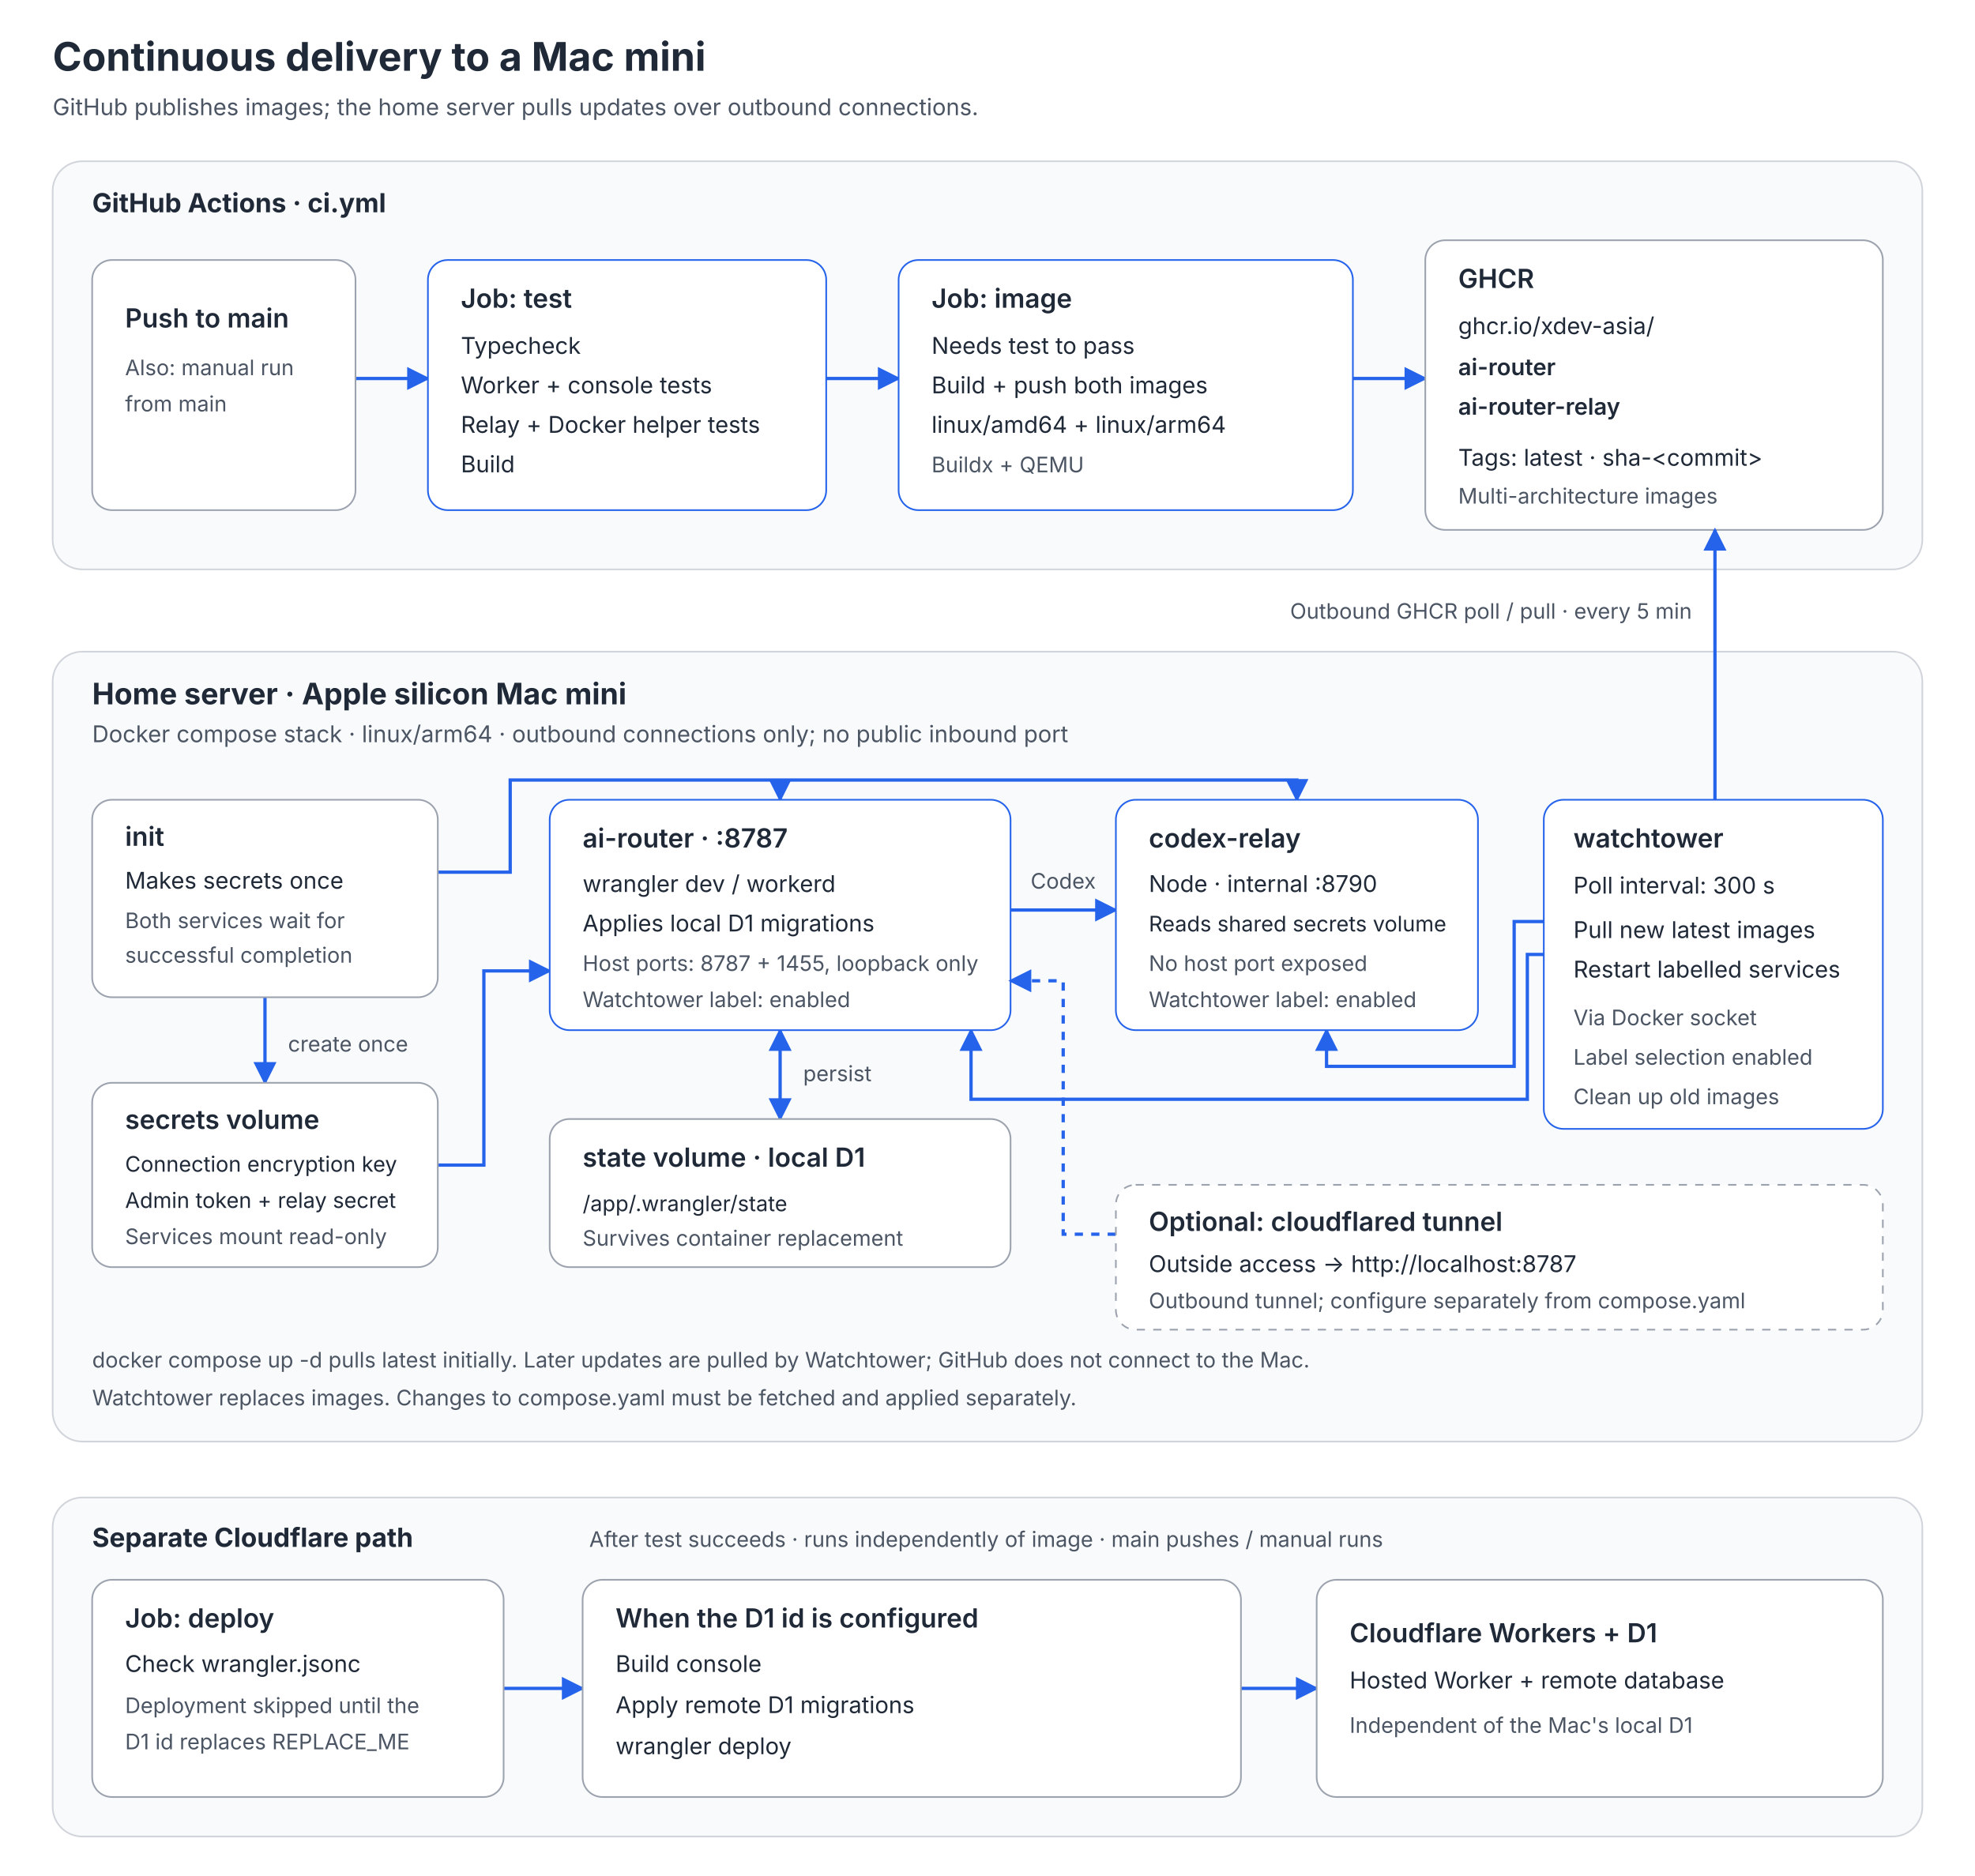
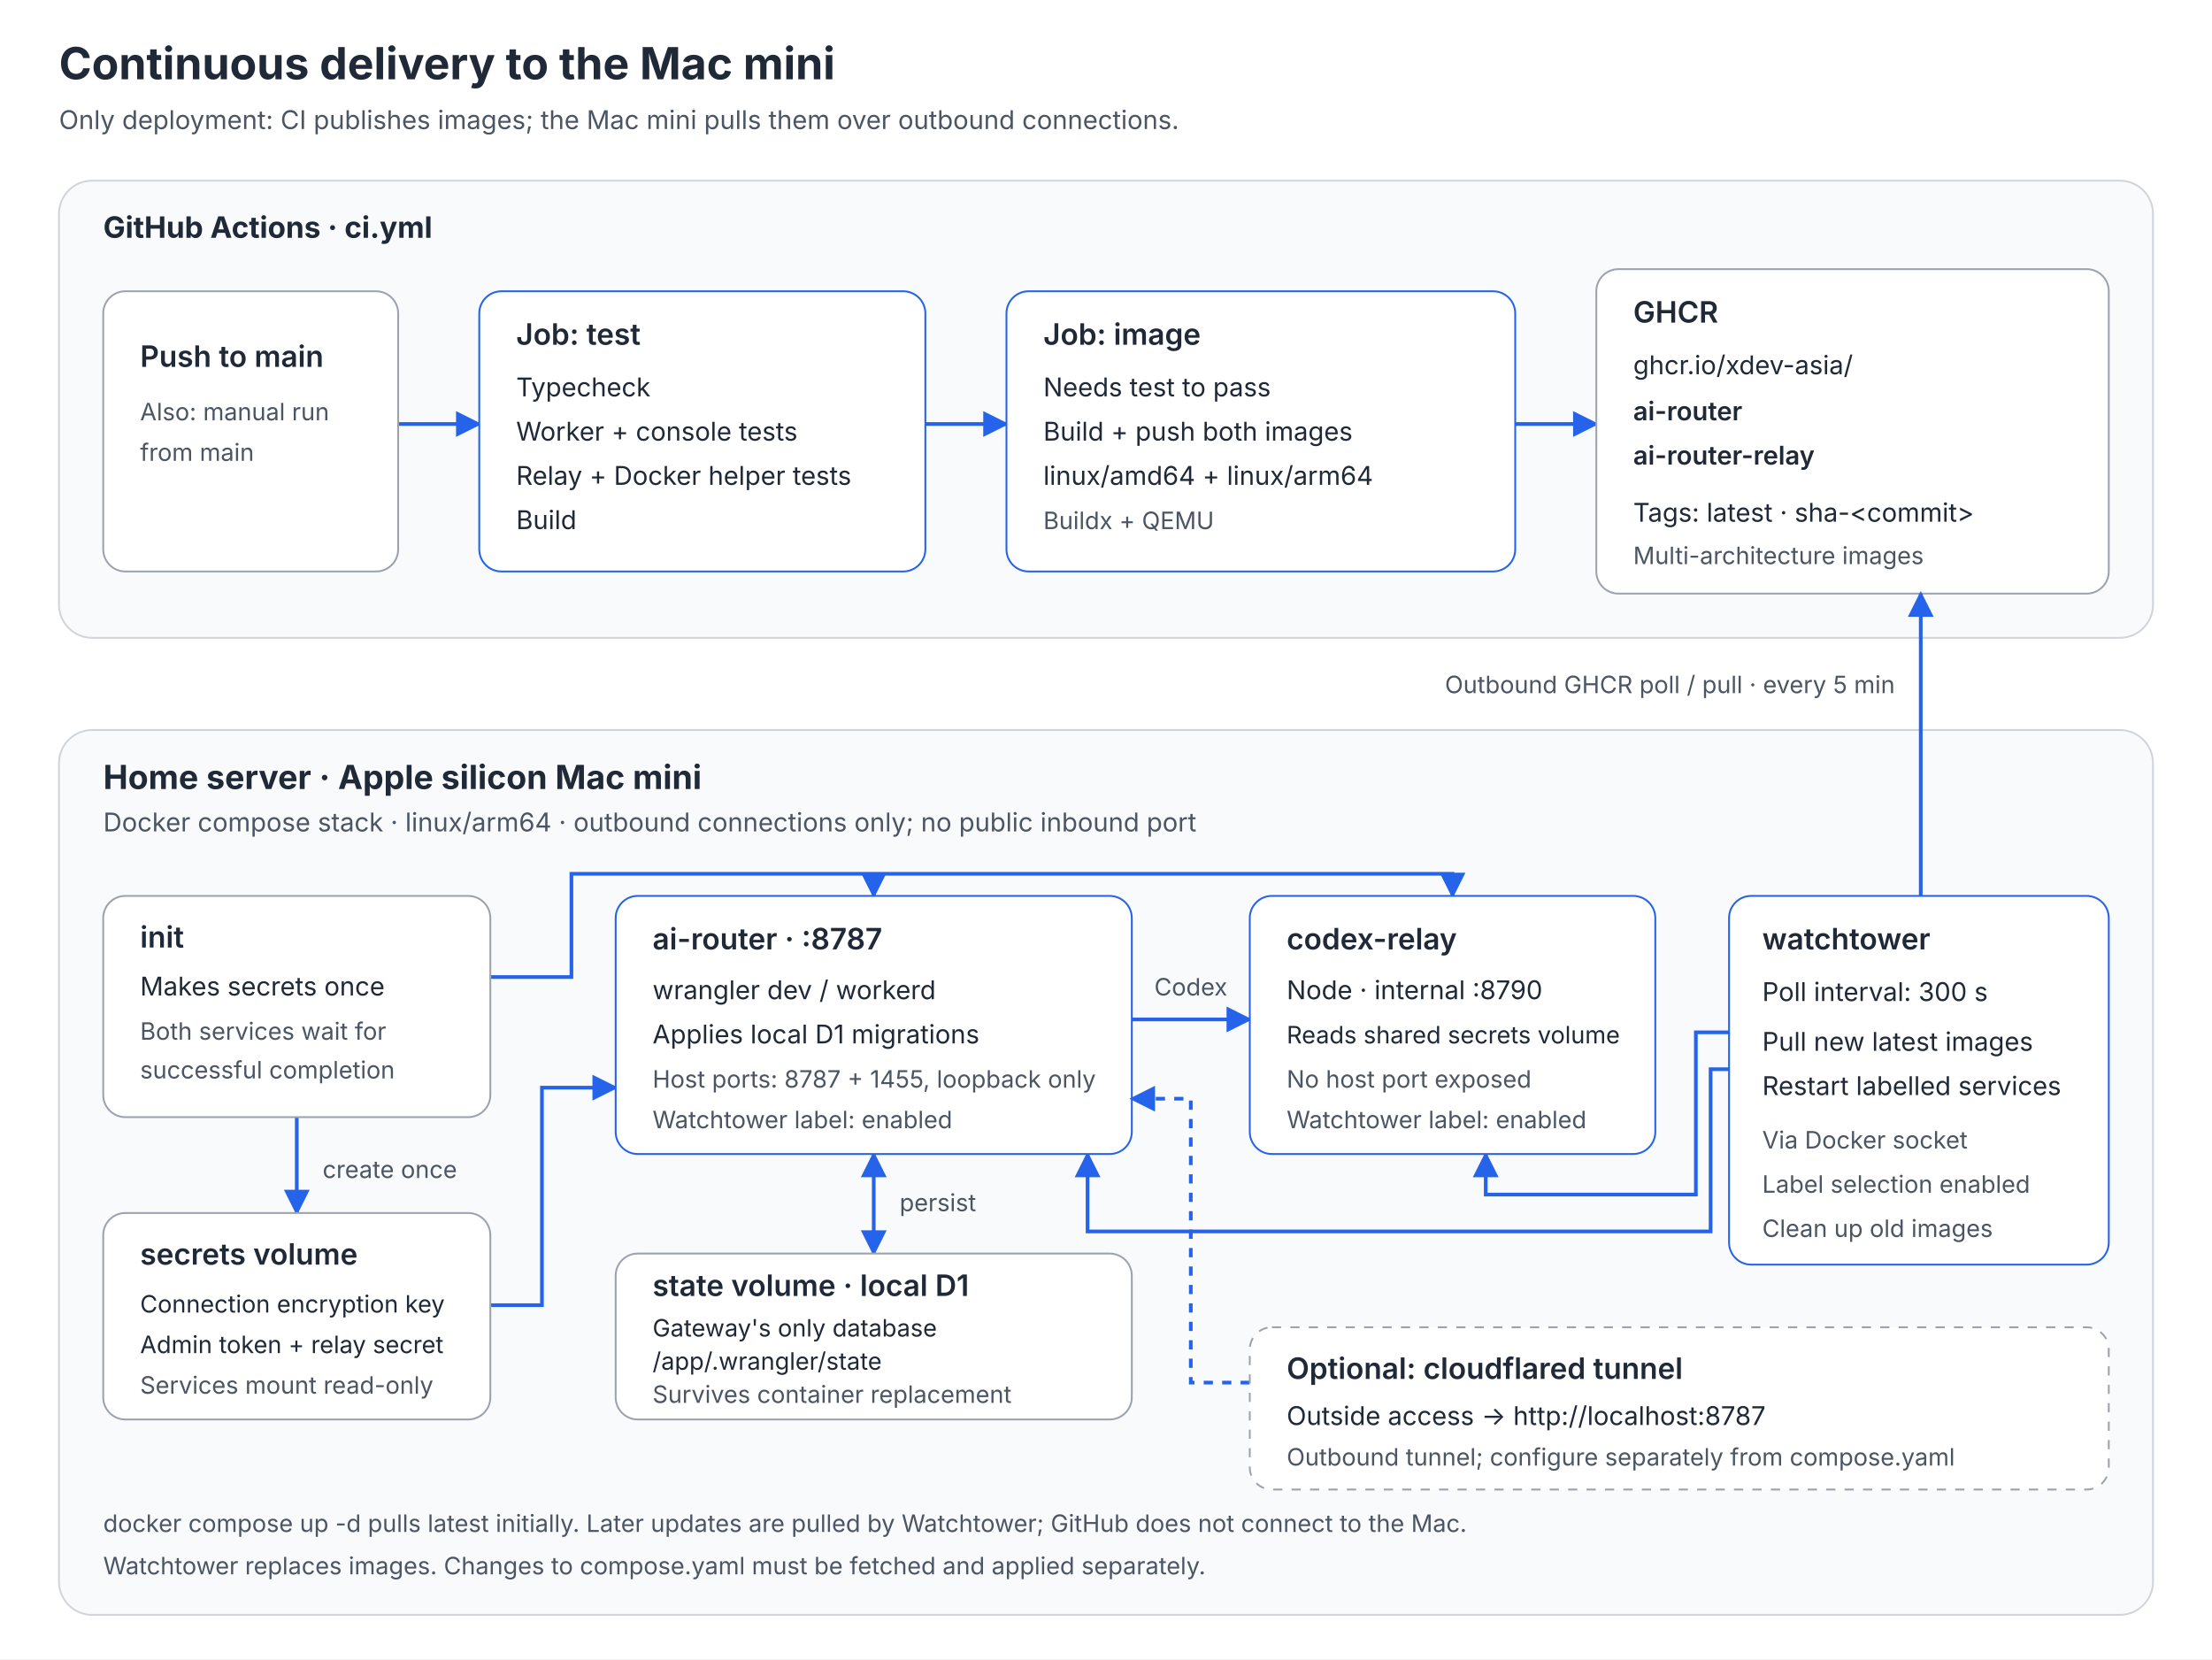
- <svg xmlns="http://www.w3.org/2000/svg" width="1200" height="1140" viewBox="0 0 1200 1140" role="img" aria-labelledby="title desc" font-family="system-ui, -apple-system, Segoe UI, sans-serif" font-size="14" fill="#1f2937">
+ <svg xmlns="http://www.w3.org/2000/svg" width="1200" height="900" viewBox="0 0 1200 900" role="img" aria-labelledby="title desc" font-family="system-ui, -apple-system, Segoe UI, sans-serif" font-size="14" fill="#1f2937">
  <defs>
    <marker id="arrow" viewBox="0 0 10 10" refX="9" refY="5" markerWidth="7" markerHeight="7" orient="auto-start-reverse">
      <path d="M 0 0 L 10 5 L 0 10 Z" fill="#2563eb" />
    </marker>
  </defs>
-   <rect width="1200" height="1140" fill="#ffffff" />
-   <text x="32" y="43" font-size="24" font-weight="700">Continuous delivery to a Mac mini</text>
-   <text x="32" y="70" fill="#4b5563">GitHub publishes images; the home server pulls updates over outbound connections.</text>
+   <rect width="1200" height="900" fill="#ffffff" />
+   <text x="32" y="43" font-size="24" font-weight="700">Continuous delivery to the Mac mini</text>
+   <text x="32" y="70" fill="#4b5563">Only deployment: CI publishes images; the Mac mini pulls them over outbound connections.</text>
  <rect x="32" y="98" width="1136" height="248" rx="18" fill="#f9fafb" stroke="#d1d5db" />
  <text x="56" y="129" font-size="16" font-weight="700">GitHub Actions · ci.yml</text>
  <path d="M 216 230 H 260" fill="none" stroke="#2563eb" stroke-width="2" marker-end="url(#arrow)" />
  <path d="M 502 230 H 546" fill="none" stroke="#2563eb" stroke-width="2" marker-end="url(#arrow)" />
  <path d="M 822 230 H 866" fill="none" stroke="#2563eb" stroke-width="2" marker-end="url(#arrow)" />
  <rect x="56" y="158" width="160" height="152" rx="12" fill="#ffffff" stroke="#9ca3af" />
  <text x="76" y="199" font-size="16" font-weight="600">Push to main</text>
  <text x="76" y="228" font-size="13" fill="#4b5563">Also: manual run</text>
  <text x="76" y="250" font-size="13" fill="#4b5563">from main</text>
  <rect x="260" y="158" width="242" height="152" rx="12" fill="#ffffff" stroke="#2563eb" />
  <text x="280" y="187" font-size="16" font-weight="600">Job: test</text>
  <text x="280" y="215">Typecheck</text>
  <text x="280" y="239">Worker + console tests</text>
  <text x="280" y="263">Relay + Docker helper tests</text>
  <text x="280" y="287">Build</text>
  <rect x="546" y="158" width="276" height="152" rx="12" fill="#ffffff" stroke="#2563eb" />
  <text x="566" y="187" font-size="16" font-weight="600">Job: image</text>
  <text x="566" y="215">Needs test to pass</text>
  <text x="566" y="239">Build + push both images</text>
  <text x="566" y="263">linux/amd64 + linux/arm64</text>
  <text x="566" y="287" font-size="13" fill="#4b5563">Buildx + QEMU</text>
  <rect x="866" y="146" width="278" height="176" rx="12" fill="#ffffff" stroke="#9ca3af" />
  <text x="886" y="175" font-size="16" font-weight="600">GHCR</text>
  <text x="886" y="203">ghcr.io/xdev-asia/</text>
  <text x="886" y="228" font-weight="600">ai-router</text>
  <text x="886" y="252" font-weight="600">ai-router-relay</text>
  <text x="886" y="283">Tags: latest · sha-&lt;commit&gt;</text>
  <text x="886" y="306" font-size="13" fill="#4b5563">Multi-architecture images</text>
  <rect x="32" y="396" width="1136" height="480" rx="18" fill="#f9fafb" stroke="#d1d5db" />
  <text x="56" y="428" font-size="18" font-weight="700">Home server · Apple silicon Mac mini</text>
  <text x="56" y="451" fill="#4b5563">Docker compose stack · linux/arm64 · outbound connections only; no public inbound port</text>
  <path d="M 1042 486 V 322" fill="none" stroke="#2563eb" stroke-width="2" marker-end="url(#arrow)" />
  <text x="1028" y="376" text-anchor="end" font-size="13" fill="#4b5563">Outbound GHCR poll / pull · every 5 min</text>
  <path d="M 266 530 H 310 V 474 H 788 V 486" fill="none" stroke="#2563eb" stroke-width="2" marker-end="url(#arrow)" />
  <path d="M 474 474 V 486" fill="none" stroke="#2563eb" stroke-width="2" marker-end="url(#arrow)" />
  <path d="M 161 606 V 658" fill="none" stroke="#2563eb" stroke-width="2" marker-end="url(#arrow)" />
  <text x="175" y="639" font-size="13" fill="#4b5563">create once</text>
  <path d="M 266 708 H 294 V 590 H 334" fill="none" stroke="#2563eb" stroke-width="2" marker-end="url(#arrow)" />
  <path d="M 474 626 V 680" fill="none" stroke="#2563eb" stroke-width="2" marker-start="url(#arrow)" marker-end="url(#arrow)" />
  <text x="488" y="657" font-size="13" fill="#4b5563">persist</text>
  <path d="M 614 553 H 678" fill="none" stroke="#2563eb" stroke-width="2" marker-end="url(#arrow)" />
  <text x="646" y="540" text-anchor="middle" font-size="13" fill="#4b5563">Codex</text>
  <path d="M 938 560 H 920 V 648 H 806 V 626" fill="none" stroke="#2563eb" stroke-width="2" marker-end="url(#arrow)" />
  <path d="M 938 580 H 928 V 668 H 590 V 626" fill="none" stroke="#2563eb" stroke-width="2" marker-end="url(#arrow)" />
  <rect x="56" y="486" width="210" height="120" rx="12" fill="#ffffff" stroke="#9ca3af" />
  <text x="76" y="514" font-size="16" font-weight="600">init</text>
  <text x="76" y="540">Makes secrets once</text>
  <text x="76" y="564" font-size="13" fill="#4b5563">Both services wait for</text>
  <text x="76" y="585" font-size="13" fill="#4b5563">successful completion</text>
  <rect x="56" y="658" width="210" height="112" rx="12" fill="#ffffff" stroke="#9ca3af" />
  <text x="76" y="686" font-size="16" font-weight="600">secrets volume</text>
  <text x="76" y="712" font-size="13">Connection encryption key</text>
  <text x="76" y="734" font-size="13">Admin token + relay secret</text>
  <text x="76" y="756" font-size="13" fill="#4b5563">Services mount read-only</text>
  <rect x="334" y="486" width="280" height="140" rx="12" fill="#ffffff" stroke="#2563eb" />
  <text x="354" y="515" font-size="16" font-weight="600">ai-router · :8787</text>
  <text x="354" y="542">wrangler dev / workerd</text>
  <text x="354" y="566">Applies local D1 migrations</text>
  <text x="354" y="590" font-size="13" fill="#4b5563">Host ports: 8787 + 1455, loopback only</text>
  <text x="354" y="612" font-size="13" fill="#4b5563">Watchtower label: enabled</text>
  <rect x="334" y="680" width="280" height="90" rx="12" fill="#ffffff" stroke="#9ca3af" />
-   <text x="354" y="709" font-size="16" font-weight="600">state volume · local D1</text>
-   <text x="354" y="736" font-size="13">/app/.wrangler/state</text>
-   <text x="354" y="757" font-size="13" fill="#4b5563">Survives container replacement</text>
+   <text x="354" y="703" font-size="16" font-weight="600">state volume · local D1</text>
+   <text x="354" y="725" font-size="13">Gateway's only database</text>
+   <text x="354" y="743" font-size="13">/app/.wrangler/state</text>
+   <text x="354" y="761" font-size="13" fill="#4b5563">Survives container replacement</text>
  <rect x="678" y="486" width="220" height="140" rx="12" fill="#ffffff" stroke="#2563eb" />
  <text x="698" y="515" font-size="16" font-weight="600">codex-relay</text>
  <text x="698" y="542">Node · internal :8790</text>
  <text x="698" y="566" font-size="13">Reads shared secrets volume</text>
  <text x="698" y="590" font-size="13" fill="#4b5563">No host port exposed</text>
  <text x="698" y="612" font-size="13" fill="#4b5563">Watchtower label: enabled</text>
  <rect x="938" y="486" width="206" height="200" rx="12" fill="#ffffff" stroke="#2563eb" />
  <text x="956" y="515" font-size="16" font-weight="600">watchtower</text>
  <text x="956" y="543">Poll interval: 300 s</text>
  <text x="956" y="570">Pull new latest images</text>
  <text x="956" y="594">Restart labelled services</text>
  <text x="956" y="623" font-size="13" fill="#4b5563">Via Docker socket</text>
  <text x="956" y="647" font-size="13" fill="#4b5563">Label selection enabled</text>
  <text x="956" y="671" font-size="13" fill="#4b5563">Clean up old images</text>
  <path d="M 678 750 H 646 V 596 H 614" fill="none" stroke="#2563eb" stroke-width="2" stroke-dasharray="5 5" marker-end="url(#arrow)" />
  <rect x="678" y="720" width="466" height="88" rx="12" fill="#ffffff" stroke="#9ca3af" stroke-dasharray="5 5" />
  <text x="698" y="748" font-size="16" font-weight="600">Optional: cloudflared tunnel</text>
  <text x="698" y="773">Outside access → http://localhost:8787</text>
  <text x="698" y="795" font-size="13" fill="#4b5563">Outbound tunnel; configure separately from compose.yaml</text>
  <text x="56" y="831" font-size="13" fill="#4b5563">docker compose up -d pulls latest initially. Later updates are pulled by Watchtower; GitHub does not connect to the Mac.</text>
  <text x="56" y="854" font-size="13" fill="#4b5563">Watchtower replaces images. Changes to compose.yaml must be fetched and applied separately.</text>
-   <rect x="32" y="910" width="1136" height="206" rx="18" fill="#f9fafb" stroke="#d1d5db" />
-   <text x="56" y="940" font-size="16" font-weight="700">Separate Cloudflare path</text>
-   <text x="358" y="940" font-size="13" fill="#4b5563">After test succeeds · runs independently of image · main pushes / manual runs</text>
-   <path d="M 306 1026 H 354" fill="none" stroke="#2563eb" stroke-width="2" marker-end="url(#arrow)" />
-   <path d="M 754 1026 H 800" fill="none" stroke="#2563eb" stroke-width="2" marker-end="url(#arrow)" />
-   <rect x="56" y="960" width="250" height="132" rx="12" fill="#ffffff" stroke="#9ca3af" />
-   <text x="76" y="989" font-size="16" font-weight="600">Job: deploy</text>
-   <text x="76" y="1016">Check wrangler.jsonc</text>
-   <text x="76" y="1041" font-size="13" fill="#4b5563">Deployment skipped until the</text>
-   <text x="76" y="1063" font-size="13" fill="#4b5563">D1 id replaces REPLACE_ME</text>
-   <rect x="354" y="960" width="400" height="132" rx="12" fill="#ffffff" stroke="#9ca3af" />
-   <text x="374" y="989" font-size="16" font-weight="600">When the D1 id is configured</text>
-   <text x="374" y="1016">Build console</text>
-   <text x="374" y="1041">Apply remote D1 migrations</text>
-   <text x="374" y="1066">wrangler deploy</text>
-   <rect x="800" y="960" width="344" height="132" rx="12" fill="#ffffff" stroke="#9ca3af" />
-   <text x="820" y="998" font-size="16" font-weight="600">Cloudflare Workers + D1</text>
-   <text x="820" y="1026">Hosted Worker + remote database</text>
-   <text x="820" y="1053" font-size="13" fill="#4b5563">Independent of the Mac's local D1</text>
</svg>
